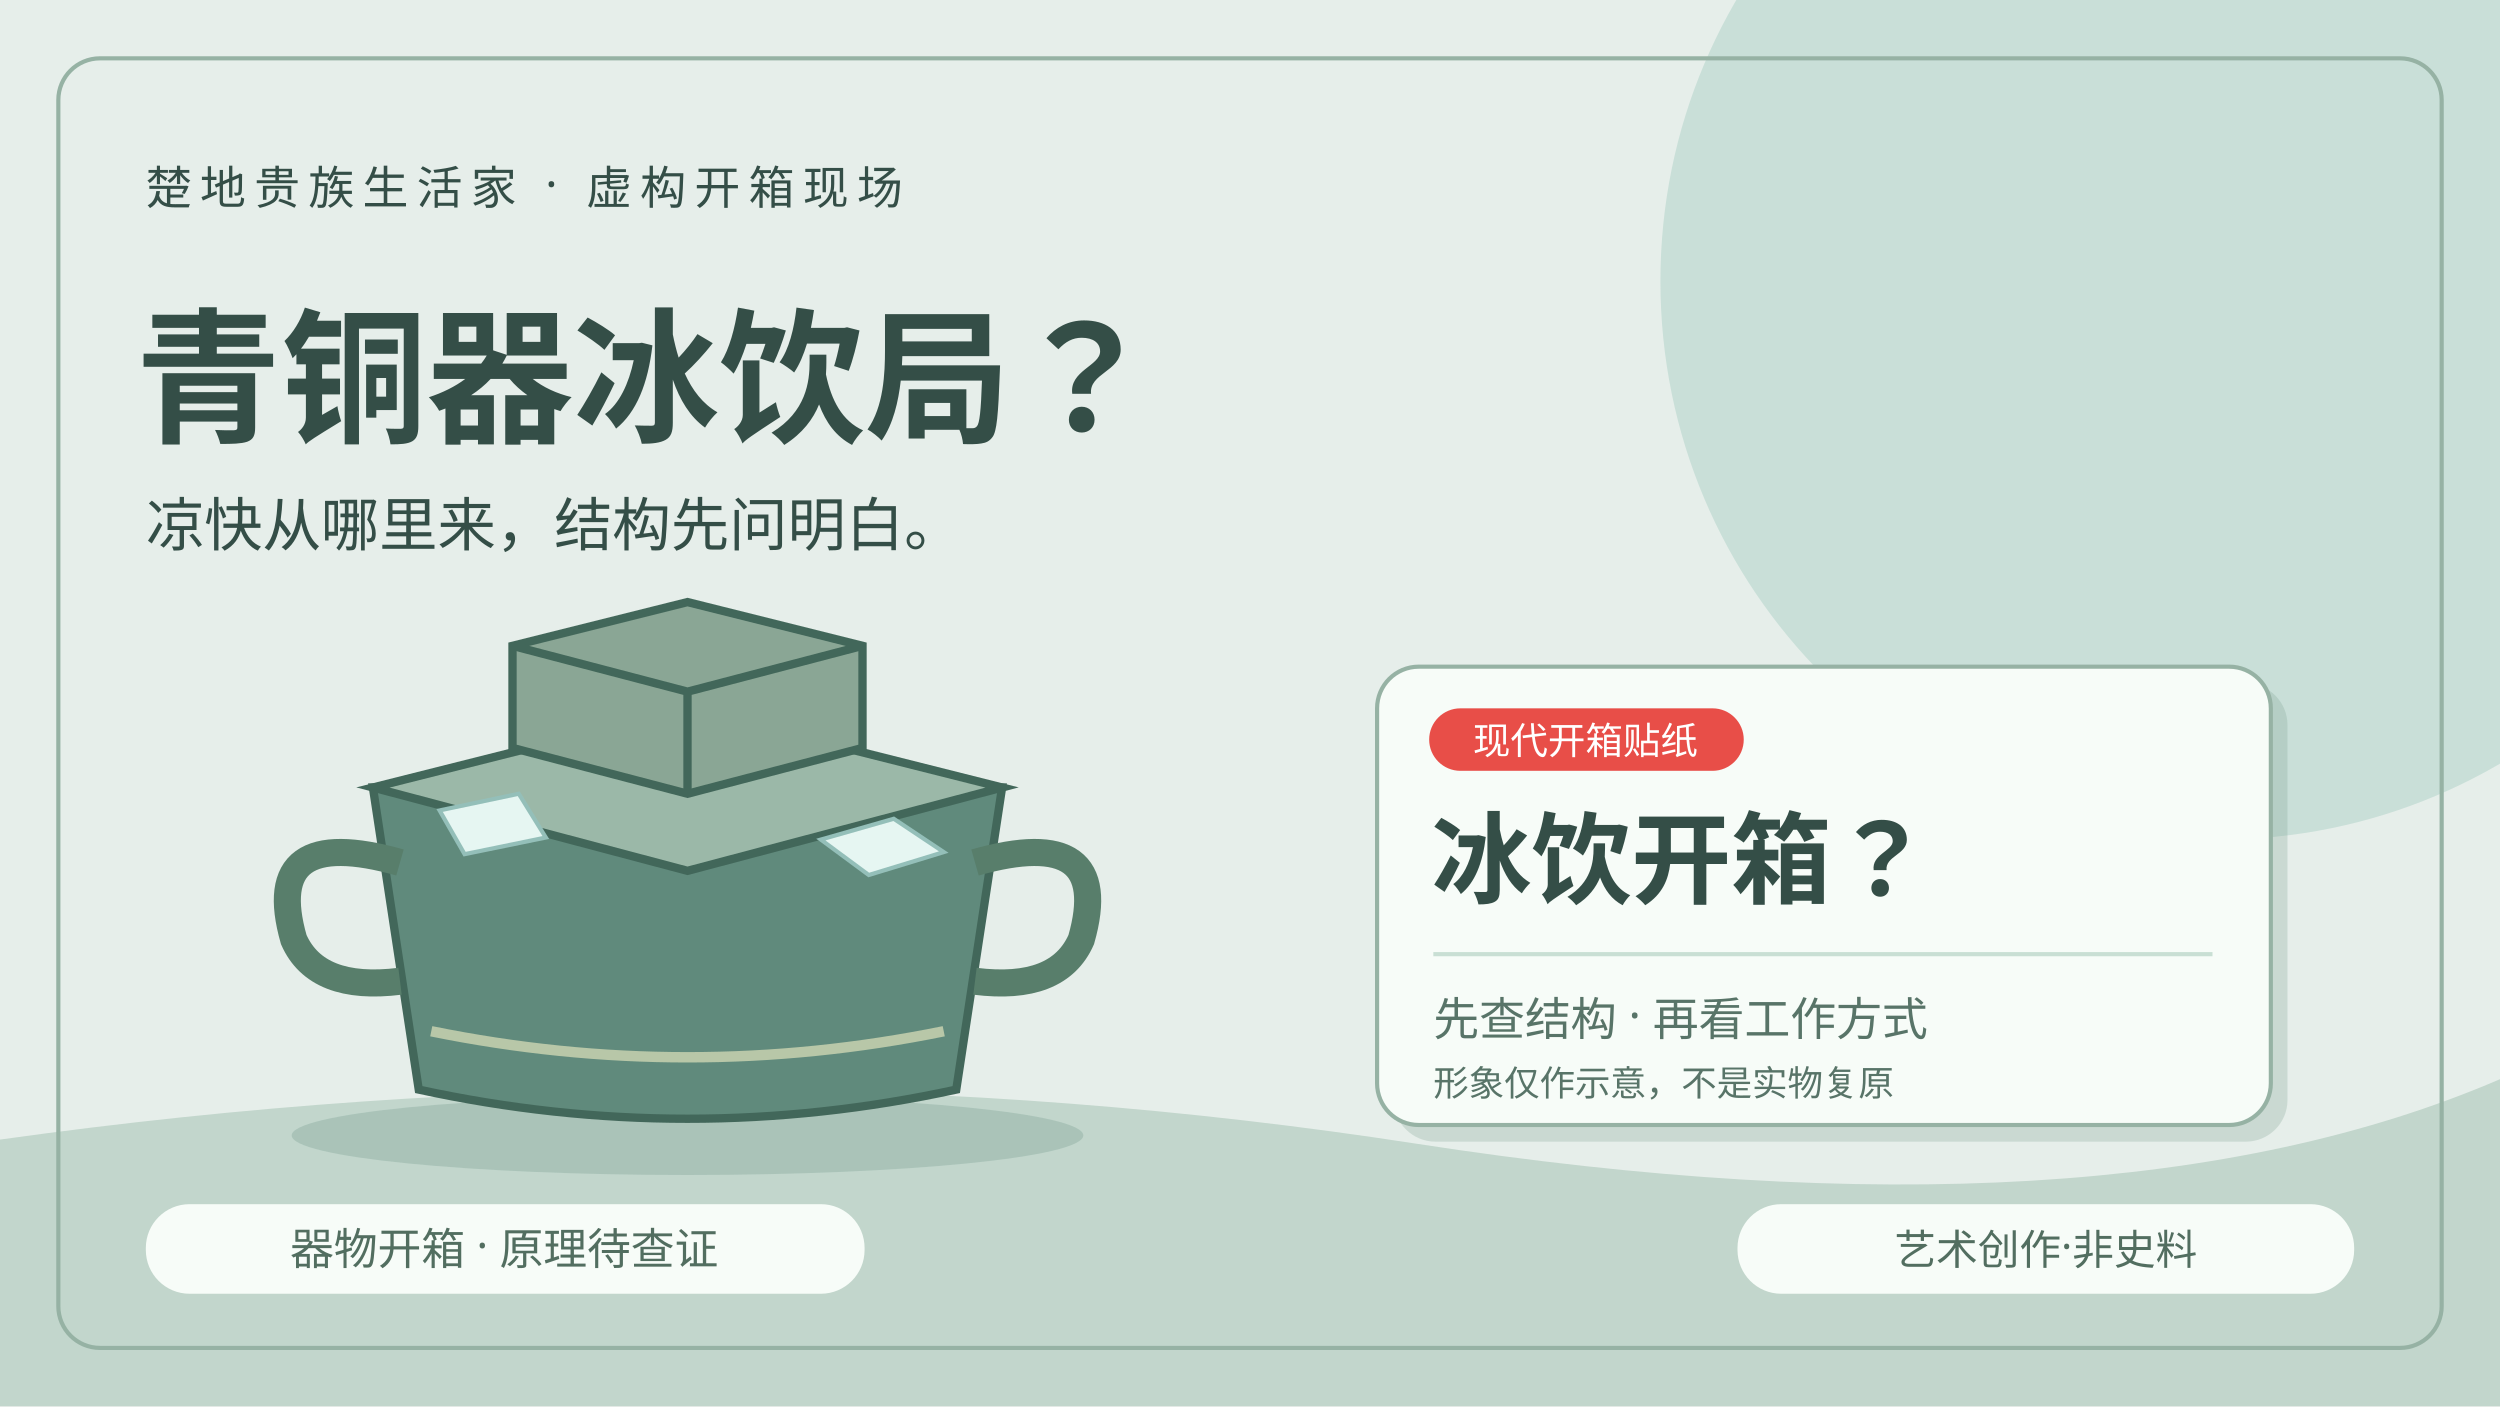
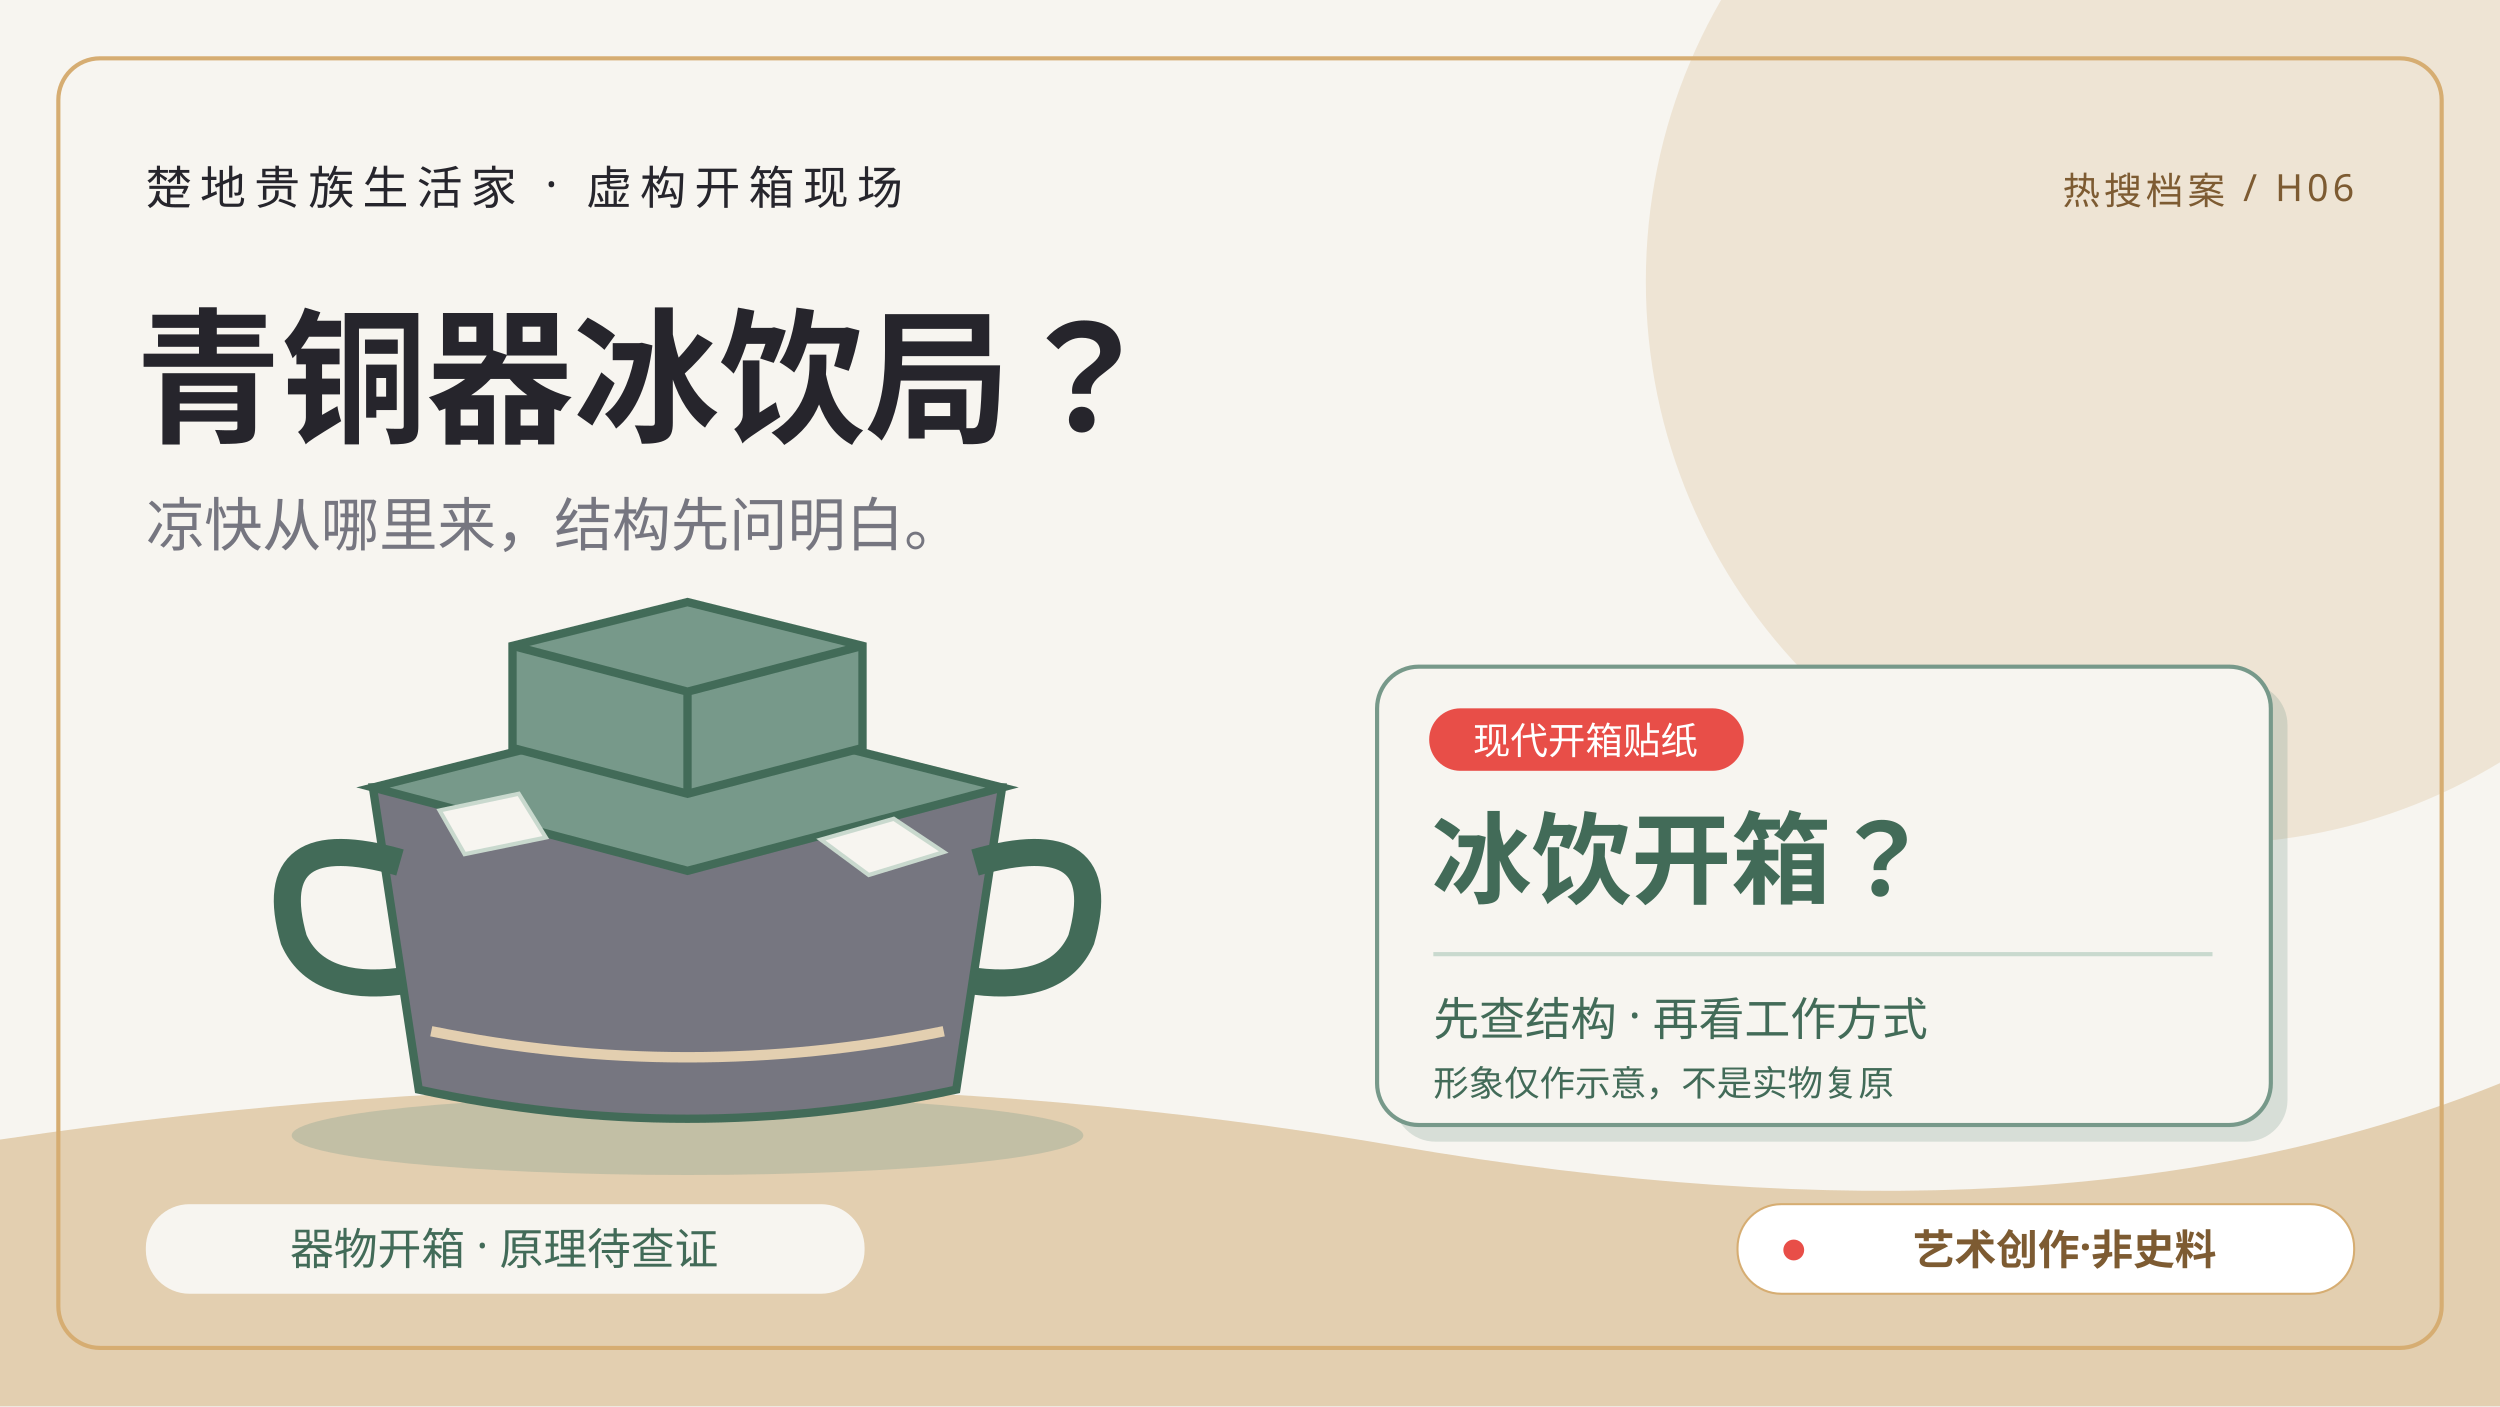
<svg xmlns="http://www.w3.org/2000/svg" width="1200" height="675" viewBox="0 0 1200 675" role="img" aria-labelledby="title desc">
-   <rect width="1200" height="675" fill="#e6eeea" />
-   <circle cx="1065" cy="135" r="268" fill="#c9dfd8" />
-   <path d="M0 547Q350 498 680 549T1200 518V675H0Z" fill="#c2d6cc" />
-   <rect x="28" y="28" width="1144" height="619" rx="20" fill="none" stroke="#96b2a4" stroke-width="2" />
-   <g font-family="sans-serif" fill="#344e47">
+   <rect width="1200" height="675" fill="#f7f5f0" />
+   <circle cx="1060" cy="135" r="270" fill="#eee4d4" />
+   <path d="M0 547Q350 495 670 550T1200 520V675H0Z" fill="#e3cfb0" />
+   <rect x="28" y="28" width="1144" height="619" rx="20" fill="none" stroke="#d6ad72" stroke-width="2" />
+   <g font-family="sans-serif" fill="#26252c">
    <text x="70" y="98" font-size="22" letter-spacing="4">楚地贵族生活家 · 虚构开箱现场</text>
    <text x="65" y="207" font-size="70" font-weight="800">青铜器冰饮局？</text>
-     <text x="70" y="262" font-size="28">凉快从哪里来，结构先问明白。</text>
+     <text x="70" y="262" font-size="28" fill="#767680" letter-spacing="0">凉快从哪里来，结构先问明白。</text>
  </g>
  <g transform="translate(330 427)">
-     <ellipse cy="118" rx="190" ry="19" fill="#71988b" opacity=".3" />
-     <path d="M-151-49L-129 96Q0 124 129 96L151-49Z" fill="#608a7c" stroke="#42675a" stroke-width="4" />
-     <path d="M-151-49L0-87L151-49L0-9Z" fill="#9bb8a8" stroke="#42675a" stroke-width="4" />
-     <path d="M-84-68V-117L0-138L84-117V-68L0-46Z" fill="#8aa695" stroke="#42675a" stroke-width="4" />
-     <path d="M-84-117L0-95L84-117M0-95V-46" fill="none" stroke="#42675a" stroke-width="4" />
-     <path d="M-138-13Q-205-32-189 24Q-178 49-138 44M138-13Q205-32 189 24Q178 49 138 44" fill="none" stroke="#587e6b" stroke-width="13" />
-     <path d="M-123 68Q0 93 123 68" fill="none" stroke="#b8c7a8" stroke-width="5" />
-     <g fill="#e6f6f2" stroke="#94bfb9" stroke-width="2">
+     <ellipse cy="118" rx="190" ry="19" fill="#77998a" opacity=".3" />
+     <path d="M-151-49L-129 96Q0 124 129 96L151-49Z" fill="#767680" stroke="#426b58" stroke-width="4" />
+     <path d="M-151-49L0-87L151-49L0-9Z" fill="#77998a" stroke="#426b58" stroke-width="4" />
+     <path d="M-84-68V-117L0-138L84-117V-68L0-46Z" fill="#77998a" stroke="#426b58" stroke-width="4" />
+     <path d="M-84-117L0-95L84-117M0-95V-46" fill="none" stroke="#426b58" stroke-width="4" />
+     <path d="M-138-13Q-205-32-189 24Q-178 49-138 44M138-13Q205-32 189 24Q178 49 138 44" fill="none" stroke="#426b58" stroke-width="13" />
+     <path d="M-123 68Q0 93 123 68" fill="none" stroke="#e3cfb0" stroke-width="5" />
+     <g fill="#f7f5f0" stroke="#c9d9ce" stroke-width="2">
      <path d="M-119-38L-81-46L-68-25L-107-17Z" />
      <path d="M64-24L99-34L123-18L87-7Z" />
    </g>
  </g>
  <g transform="translate(661 320)" font-family="sans-serif">
-     <rect x="8" y="8" width="429" height="220" rx="20" fill="#769c8b" opacity=".25" />
-     <rect width="429" height="220" rx="20" fill="#f7fcf8" stroke="#96b2a4" stroke-width="2" />
+     <rect x="8" y="8" width="429" height="220" rx="20" fill="#77998a" opacity=".25" />
+     <rect width="429" height="220" rx="20" fill="#f7f5f0" stroke="#77998a" stroke-width="2" />
    <rect x="25" y="20" width="151" height="30" rx="15" fill="#e84e48" />
    <text x="100" y="42" text-anchor="middle" font-size="18" fill="#fff">现代开箱贴纸</text>
-     <text x="26" y="110" font-size="48" font-weight="800" fill="#344e47">冰饮开箱？</text>
-     <path d="M27 138H401" stroke="#c9dfd4" stroke-width="2" />
-     <text x="27" y="177" font-size="22" fill="#587468">先查结构 · 再看工作方式</text>
-     <text x="27" y="206" font-size="17" fill="#587468">形象仅作示意，不是实物复原</text>
+     <text x="26" y="110" font-size="48" font-weight="800" fill="#426b58">冰饮开箱？</text>
+     <path d="M27 138H401" stroke="#c9d9ce" stroke-width="2" />
+     <text x="27" y="177" font-size="22" fill="#426b58">先查结构 · 再看工作方式</text>
+     <text x="27" y="206" font-size="17" fill="#426b58">形象仅作示意，不是实物复原</text>
  </g>
-   <rect x="70" y="578" width="345" height="43" rx="21" fill="#f7fcf8" />
-   <text x="242" y="607" text-anchor="middle" font-family="sans-serif" font-size="21" fill="#526e60">器物开箱 · 原理待查证</text>
-   <rect x="834" y="578" width="296" height="43" rx="21" fill="#f7fcf8" />
-   <text x="982" y="607" text-anchor="middle" font-family="sans-serif" font-size="20" fill="#526e60">艺术创作·非史料</text>
+   <rect x="70" y="578" width="345" height="43" rx="21" fill="#f7f5f0" />
+   <text x="242" y="607" text-anchor="middle" font-family="sans-serif" font-size="21" fill="#426b58">器物开箱 · 原理待查证</text>
+   <text x="1130" y="98" text-anchor="end" font-family="sans-serif" font-size="18" letter-spacing="2" fill="#7d5b32">热搜档案 / H06</text>
+   <rect x="834" y="578" width="296" height="43" rx="21" fill="#ffffff" stroke="#d6ad72" />
+   <circle cx="861" cy="600" r="5" fill="#e84e48" />
+   <text x="991" y="607" text-anchor="middle" font-family="sans-serif" font-size="20" font-weight="600" fill="#7d5b32">艺术创作·非史料</text>
</svg>
